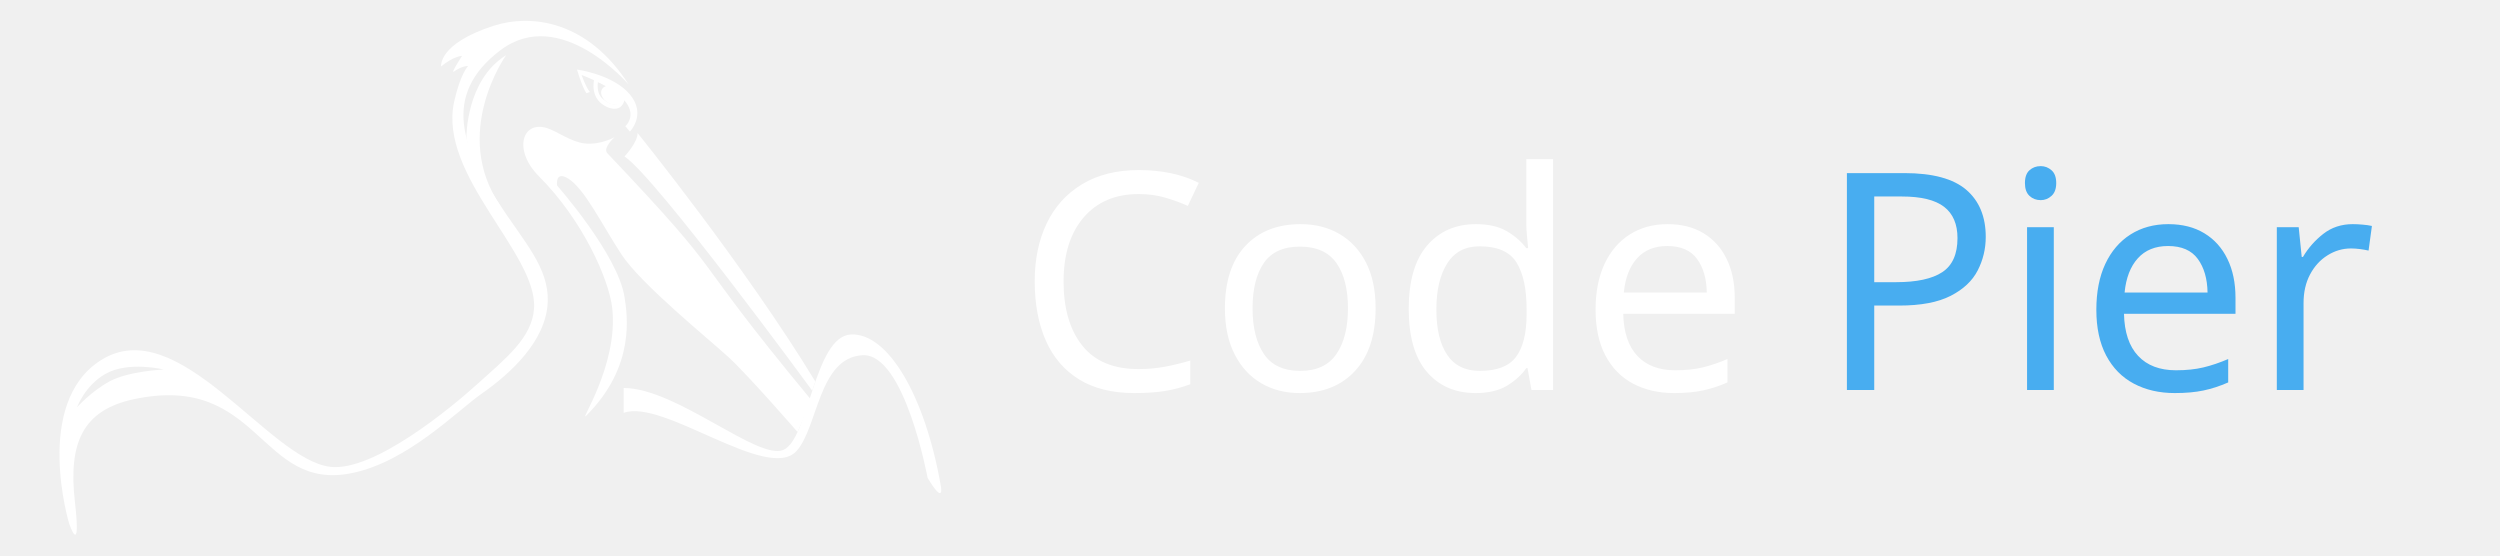
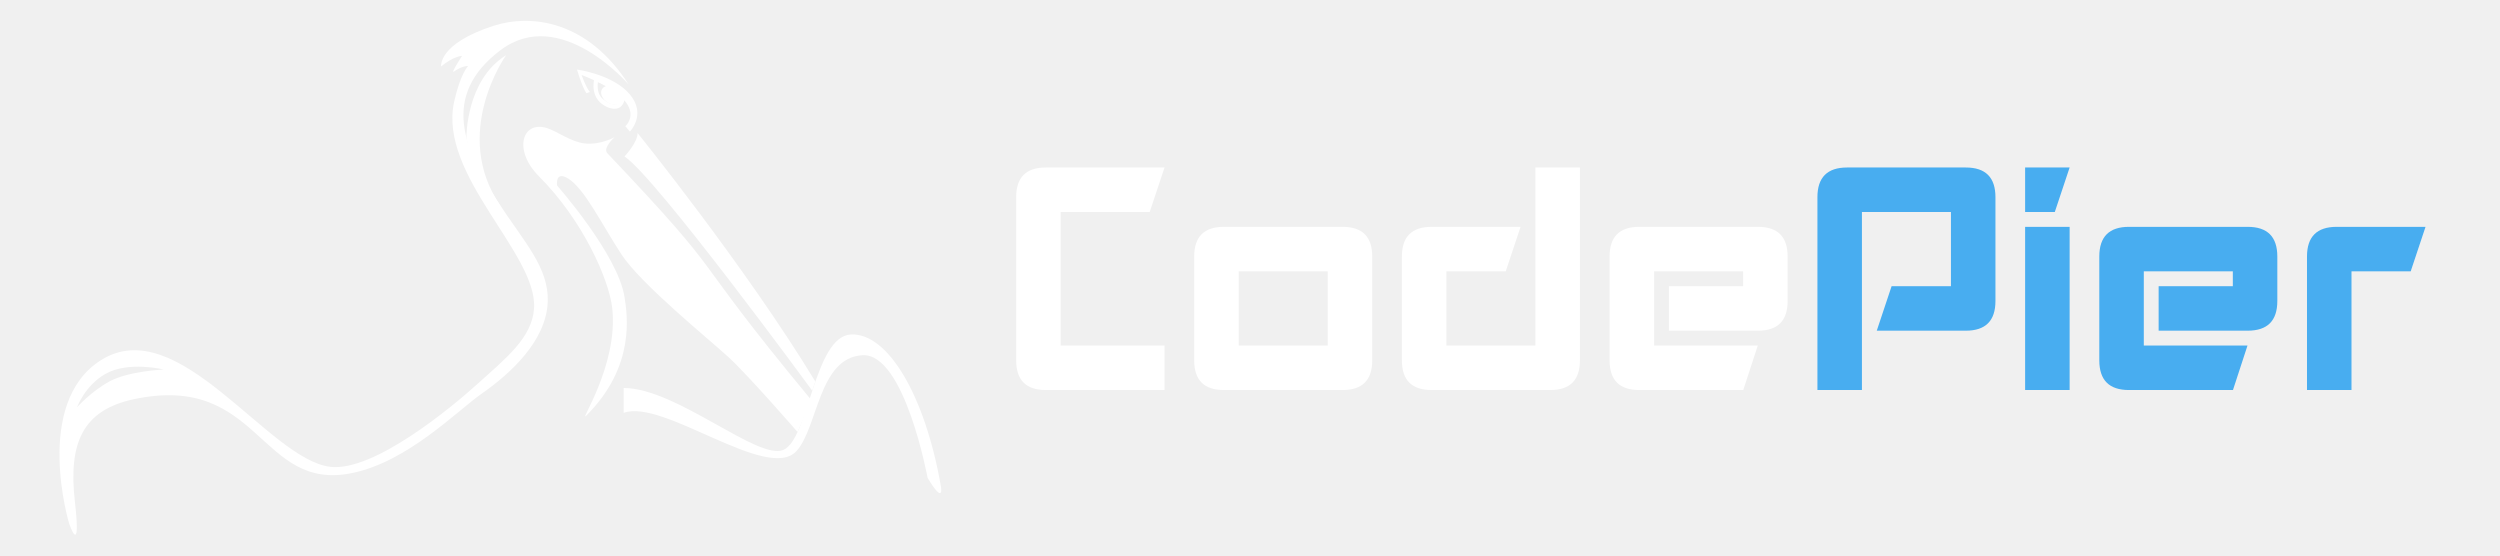
<svg xmlns="http://www.w3.org/2000/svg" width="100%" height="100%" viewBox="0 0 900 200" version="1.1" xml:space="preserve" style="fill-rule:evenodd;clip-rule:evenodd;stroke-linejoin:round;stroke-miterlimit:1.414;">
-   <text x="365.823px" y="140.411px" style="font-family:'Akashi';font-size:109.379px;fill:#fff;">Code</text>
-   <text x="654.273px" y="140.411px" style="font-family:'Akashi';font-size:109.379px;fill:#48adf0;">Pier</text>
+   <g transform="matrix(1,0,0,1,365.823,140.411)">
+     <path d="M48.067,-64.089L16.022,-64.089L16.022,-16.022L53.408,-16.022L53.408,0L10.682,0C3.561,0 0,-3.561 0,-10.682L0,-69.43C0,-76.551 3.561,-80.112 10.682,-80.112L53.408,-80.112L48.067,-64.089Z" style="fill:white;fill-rule:nonzero;" />
+     <path d="M128.179,-10.682C128.179,-3.561 124.618,0 117.497,0L74.771,0C67.65,0 64.089,-3.561 64.089,-10.682L64.089,-48.067C64.089,-55.188 67.65,-58.748 74.771,-58.748L117.497,-58.748C124.618,-58.748 128.179,-55.188 128.179,-48.067L128.179,-10.682ZM80.112,-42.726L80.112,-16.022L112.156,-16.022L112.156,-42.726L80.112,-42.726Z" style="fill:white;fill-rule:nonzero;" />
+     <path d="M202.949,-10.682C202.949,-3.561 199.389,0 192.268,0L149.542,0C142.421,0 138.86,-3.561 138.86,-10.682L138.86,-48.067C138.86,-55.188 142.421,-58.748 149.542,-58.748L181.586,-58.748L176.245,-42.726L154.882,-42.726L154.882,-16.022L186.927,-16.022L186.927,-80.112L202.949,-80.112L202.949,-10.682Z" style="fill:white;fill-rule:nonzero;" />
+     <path d="M267.039,-58.748C274.16,-58.748 277.72,-55.188 277.72,-48.067L277.72,-32.045C277.72,-24.924 274.16,-21.363 267.039,-21.363L234.994,-21.363L234.994,-37.385L261.698,-37.385L261.698,-42.726L229.653,-42.726L229.653,-16.022L266.985,-16.022L261.751,0L224.312,0C217.191,0 213.631,-3.561 213.631,-10.682L213.631,-48.067C213.631,-55.188 217.191,-58.748 224.312,-58.748L267.039,-58.748Z" style="fill:white;fill-rule:nonzero;" />
+   </g>
+   <g transform="matrix(1,0,0,1,654.273,140.411)">
+     <path d="M0,-69.43C0,-76.551 3.561,-80.112 10.682,-80.112L53.408,-80.112C60.529,-80.112 64.089,-76.551 64.089,-69.43L64.089,-32.045C64.089,-24.924 60.529,-21.363 53.408,-21.363L21.363,-21.363L26.704,-37.385L48.067,-37.385L48.067,-64.089L16.022,-64.089L16.022,0L0,0L0,-69.43Z" style="fill:rgb(72,173,240);fill-rule:nonzero;" />
+     <path d="M90.793,-80.112L85.452,-64.089L74.771,-64.089L74.771,-80.112L90.793,-80.112ZM74.771,0L74.771,-58.748L90.793,-58.748L90.793,0L74.771,0Z" style="fill:rgb(72,173,240);fill-rule:nonzero;" />
+     <path d="M154.882,-58.748C162.003,-58.748 165.564,-55.188 165.564,-48.067L165.564,-32.045C165.564,-24.924 162.003,-21.363 154.882,-21.363L122.838,-21.363L122.838,-37.385L149.542,-37.385L149.542,-42.726L117.497,-42.726L117.497,-16.022L154.829,-16.022L149.595,0L112.156,0C105.035,0 101.475,-3.561 101.475,-10.682L101.475,-48.067C101.475,-55.188 105.035,-58.748 112.156,-58.748L154.882,-58.748Z" style="fill:rgb(72,173,240);fill-rule:nonzero;" />
+     <path d="M176.245,0L176.245,-48.067C176.245,-55.188 179.806,-58.748 186.927,-58.748L218.918,-58.748L213.577,-42.726L192.268,-42.726L192.268,0L176.245,0Z" style="fill:rgb(72,173,240);fill-rule:nonzero;" />
+   </g>
  <g id="Kodi">
-     <path d="M216.746,32.055c0.89,-1.436 3.234,-1.597 5.231,-0.359c1.997,1.238 2.895,3.41 2.004,4.846c-0.89,1.436 -3.234,1.597 -5.231,0.359c-1.997,-1.238 -2.895,-3.41 -2.004,-4.846Z" style="fill:#fff;" />
-     <path d="M167.912,49.463c0,0 -0.224,-20.613 14.265,-29.574c0,0 -20.015,28.155 -1.942,54.293c-9.783,-7.468 -12.323,-24.719 -12.323,-24.719Z" style="fill:#fff;fill-rule:nonzero;" />
-     <path d="M207.718,25.042c0,0 12.994,1.717 19.044,8.961c6.049,7.245 0,13.368 0,13.368l-1.643,-1.941c0,0 9.858,-8.439 -15.758,-18.447c0,0 1.568,4.481 2.987,6.124l-1.195,0.448c0.075,0.075 -1.195,-1.045 -3.435,-8.513Z" style="fill:#fff;fill-rule:nonzero;" />
-     <path d="M215.261,29.523c1.194,0.298 3.734,1.792 5.451,2.763c0.299,0.224 0.672,0.373 0.971,0.597c0.971,0.598 1.494,1.27 1.643,2.091c0.075,0.747 -0.149,1.569 -0.747,2.166c-0.298,0.299 -0.746,0.448 -1.344,0.448c-1.27,0 -2.838,-0.747 -4.182,-1.942c-1.568,-1.269 -2.166,-3.51 -1.792,-6.123M214.887,28.029c-0.597,0 -0.971,0.224 -1.045,0.821c-0.598,3.286 0.224,6.199 2.165,7.991c1.643,1.494 3.585,2.315 5.228,2.315c0.971,0 1.867,-0.298 2.465,-0.97c1.643,-1.718 1.867,-4.78 -1.195,-6.647c-2.764,-1.494 -5.975,-3.51 -7.618,-3.51Z" style="fill:#fff;fill-rule:nonzero;" />
-     <path d="M292.407,140.649c0,0 -56.385,-77.072 -67.587,-84.316c0,0 4.779,-5.078 4.705,-8.439c0,0 38.834,48.021 64.002,89.469l-1.12,3.286Z" style="fill:#fff;fill-rule:nonzero;" />
-     <path d="M221.235,49.388c0,0 -4.331,3.883 -2.614,5.75c46.154,48.618 26.363,31.964 72.89,88.2c0,0 1.419,-0.523 -4.407,12.173c0,0 -17.625,-20.314 -24.869,-26.96c-7.244,-6.647 -31.441,-26.214 -38.461,-36.893c-7.02,-10.68 -13.293,-23.749 -19.268,-27.408c-4.779,-2.913 -3.958,2.539 -3.958,2.539c0,0 21.882,24.794 24.272,40.104c0.971,6.422 4.107,24.869 -13.742,42.718c-2.987,2.987 11.576,-18.073 9.336,-38.611c-1.121,-10.306 -10.605,-31.739 -26.363,-47.497c-9.41,-9.41 -6.124,-20.164 2.838,-17.401c3.585,1.12 8.738,5.004 13.517,5.526c5.751,0.672 10.829,-2.24 10.829,-2.24Z" style="fill:#fff;fill-rule:nonzero;" />
-     <path d="M224.521,139.678c19.044,0 48.469,26.363 57.58,22.255c9.111,-4.107 11.053,-40.925 24.271,-41.523c13.294,-0.597 26.662,22.031 32.337,54.593c0,0 1.419,7.318 -4.779,-2.988c0,0 -8.29,-45.033 -23.45,-44.137c-15.833,0.897 -15.982,25.99 -23.749,34.503c-10.381,11.352 -48.17,-19.043 -62.21,-13.741l0,-8.962Z" style="fill:#fff;fill-rule:nonzero;" />
-     <path d="M180.235,18.022c21.583,-16.206 46.078,12.397 46.078,12.397c-14.787,-23.077 -35.1,-25.467 -48.617,-21.135c-20.09,6.497 -18.895,14.637 -18.895,14.637c4.63,-3.808 7.543,-3.808 7.543,-3.808c0,0 -4.257,6.572 -2.987,5.675c3.211,-2.24 5.153,-2.016 5.153,-2.016c0,0 -2.763,2.763 -5.004,12.771c-5.9,26.586 30.022,54.741 28.753,74.457c-0.673,10.605 -10.157,17.999 -20.837,27.633c-8.588,7.766 -36.818,31.291 -52.501,29.424c-22.33,-2.614 -54.667,-56.086 -82.598,-38.386c-24.495,15.534 -11.426,58.849 -11.426,58.849c0,0 4.406,12.845 2.091,-7.692c-2.465,-21.285 2.688,-33.159 21.21,-37.117c45.63,-9.709 44.958,33.532 78.565,26.587c20.089,-4.108 37.789,-22.405 46.676,-28.603c9.932,-6.946 23.226,-18.746 23.749,-33.085c0.448,-12.322 -8.589,-21.583 -17.924,-35.921c-12.024,-18.521 -20.986,-38.163 0.971,-54.667ZM39.46,137.288c-6.722,3.66 -11.725,9.335 -11.725,9.335c0,0 2.838,-7.841 10.231,-12.023c8.29,-4.705 20.986,-1.569 20.986,-1.569c0,0 -12.547,0.523 -19.492,4.257Z" style="fill:#fff;fill-rule:nonzero;" />
+     <path d="M216.746,32.055C217.636,30.619 219.98,30.458 221.977,31.696C223.974,32.934 224.872,35.106 223.981,36.542C223.091,37.978 220.747,38.139 218.75,36.901C216.753,35.663 215.855,33.491 216.746,32.055L216.746,32.055Z" style="fill:white;" />
+     <path d="M167.912,49.463C167.912,49.463 167.688,28.85 182.177,19.889C182.177,19.889 162.162,48.044 180.235,74.182C170.452,66.714 167.912,49.463 167.912,49.463Z" style="fill:white;fill-rule:nonzero;" />
+     <path d="M207.718,25.042C207.718,25.042 220.712,26.759 226.762,34.003C232.811,41.248 226.762,47.371 226.762,47.371L225.119,45.43C225.119,45.43 234.977,36.991 209.361,26.983C209.361,26.983 210.929,31.464 212.348,33.107L211.153,33.555C211.228,33.63 209.958,32.51 207.718,25.042Z" style="fill:white;fill-rule:nonzero;" />
+     <path d="M215.261,29.523C216.455,29.821 218.995,31.315 220.712,32.286C221.011,32.51 221.384,32.659 221.683,32.883C222.654,33.481 223.177,34.153 223.326,34.974C223.401,35.721 223.177,36.543 222.579,37.14C222.281,37.439 221.833,37.588 221.235,37.588C219.965,37.588 218.397,36.841 217.053,35.646C215.485,34.377 214.887,32.136 215.261,29.523M214.887,28.029C214.29,28.029 213.916,28.253 213.842,28.85C213.244,32.136 214.066,35.049 216.007,36.841C217.65,38.335 219.592,39.156 221.235,39.156C222.206,39.156 223.102,38.858 223.7,38.186C225.343,36.468 225.567,33.406 222.505,31.539C219.741,30.045 216.53,28.029 214.887,28.029L214.887,28.029Z" style="fill:white;fill-rule:nonzero;" />
+     <path d="M292.407,140.649C292.407,140.649 236.022,63.577 224.82,56.333C224.82,56.333 229.599,51.255 229.525,47.894C229.525,47.894 268.359,95.915 293.527,137.363L292.407,140.649Z" style="fill:white;fill-rule:nonzero;" />
+     <path d="M221.235,49.388C221.235,49.388 216.904,53.271 218.621,55.138C264.775,103.756 244.984,87.102 291.511,143.338C291.511,143.338 292.93,142.815 287.104,155.511C287.104,155.511 269.479,135.197 262.235,128.551C254.991,121.904 230.794,102.337 223.774,91.658C216.754,80.978 210.481,67.909 204.506,64.25C199.727,61.337 200.548,66.789 200.548,66.789C200.548,66.789 222.43,91.583 224.82,106.893C225.791,113.315 228.927,131.762 211.078,149.611C208.091,152.598 222.654,131.538 220.414,111C219.293,100.694 209.809,79.261 194.051,63.503C184.641,54.093 187.927,43.339 196.889,46.102C200.474,47.222 205.627,51.106 210.406,51.628C216.157,52.3 221.235,49.388 221.235,49.388Z" style="fill:white;fill-rule:nonzero;" />
+     <path d="M224.521,139.678C243.565,139.678 272.99,166.041 282.101,161.933C291.212,157.826 293.154,121.008 306.372,120.41C319.666,119.813 333.034,142.441 338.709,175.003C338.709,175.003 340.128,182.321 333.93,172.015C333.93,172.015 325.64,126.982 310.48,127.878C294.647,128.775 294.498,153.868 286.731,162.381C276.35,173.733 238.561,143.338 224.521,148.64L224.521,139.678Z" style="fill:white;fill-rule:nonzero;" />
+     <path d="M180.235,18.022C201.818,1.816 226.313,30.419 226.313,30.419C211.526,7.342 191.213,4.952 177.696,9.284C157.606,15.781 158.801,23.921 158.801,23.921C163.431,20.113 166.344,20.113 166.344,20.113C166.344,20.113 162.087,26.685 163.357,25.788C166.568,23.548 168.51,23.772 168.51,23.772C168.51,23.772 165.747,26.535 163.506,36.543C157.606,63.129 193.528,91.284 192.259,111C191.586,121.605 182.102,128.999 171.422,138.633C162.834,146.399 134.604,169.924 118.921,168.057C96.591,165.443 64.254,111.971 36.323,129.671C11.828,145.205 24.897,188.52 24.897,188.52C24.897,188.52 29.303,201.365 26.988,180.828C24.523,159.543 29.676,147.669 48.198,143.711C93.828,134.002 93.156,177.243 126.763,170.298C146.852,166.19 164.552,147.893 173.439,141.695C183.371,134.749 196.665,122.949 197.188,108.61C197.636,96.288 188.599,87.027 179.264,72.689C167.24,54.168 158.278,34.526 180.235,18.022L180.235,18.022ZM39.46,137.288C32.738,140.948 27.735,146.623 27.735,146.623C27.735,146.623 30.573,138.782 37.966,134.6C46.256,129.895 58.952,133.031 58.952,133.031C58.952,133.031 46.405,133.554 39.46,137.288L39.46,137.288Z" style="fill:white;fill-rule:nonzero;" />
  </g>
</svg>
